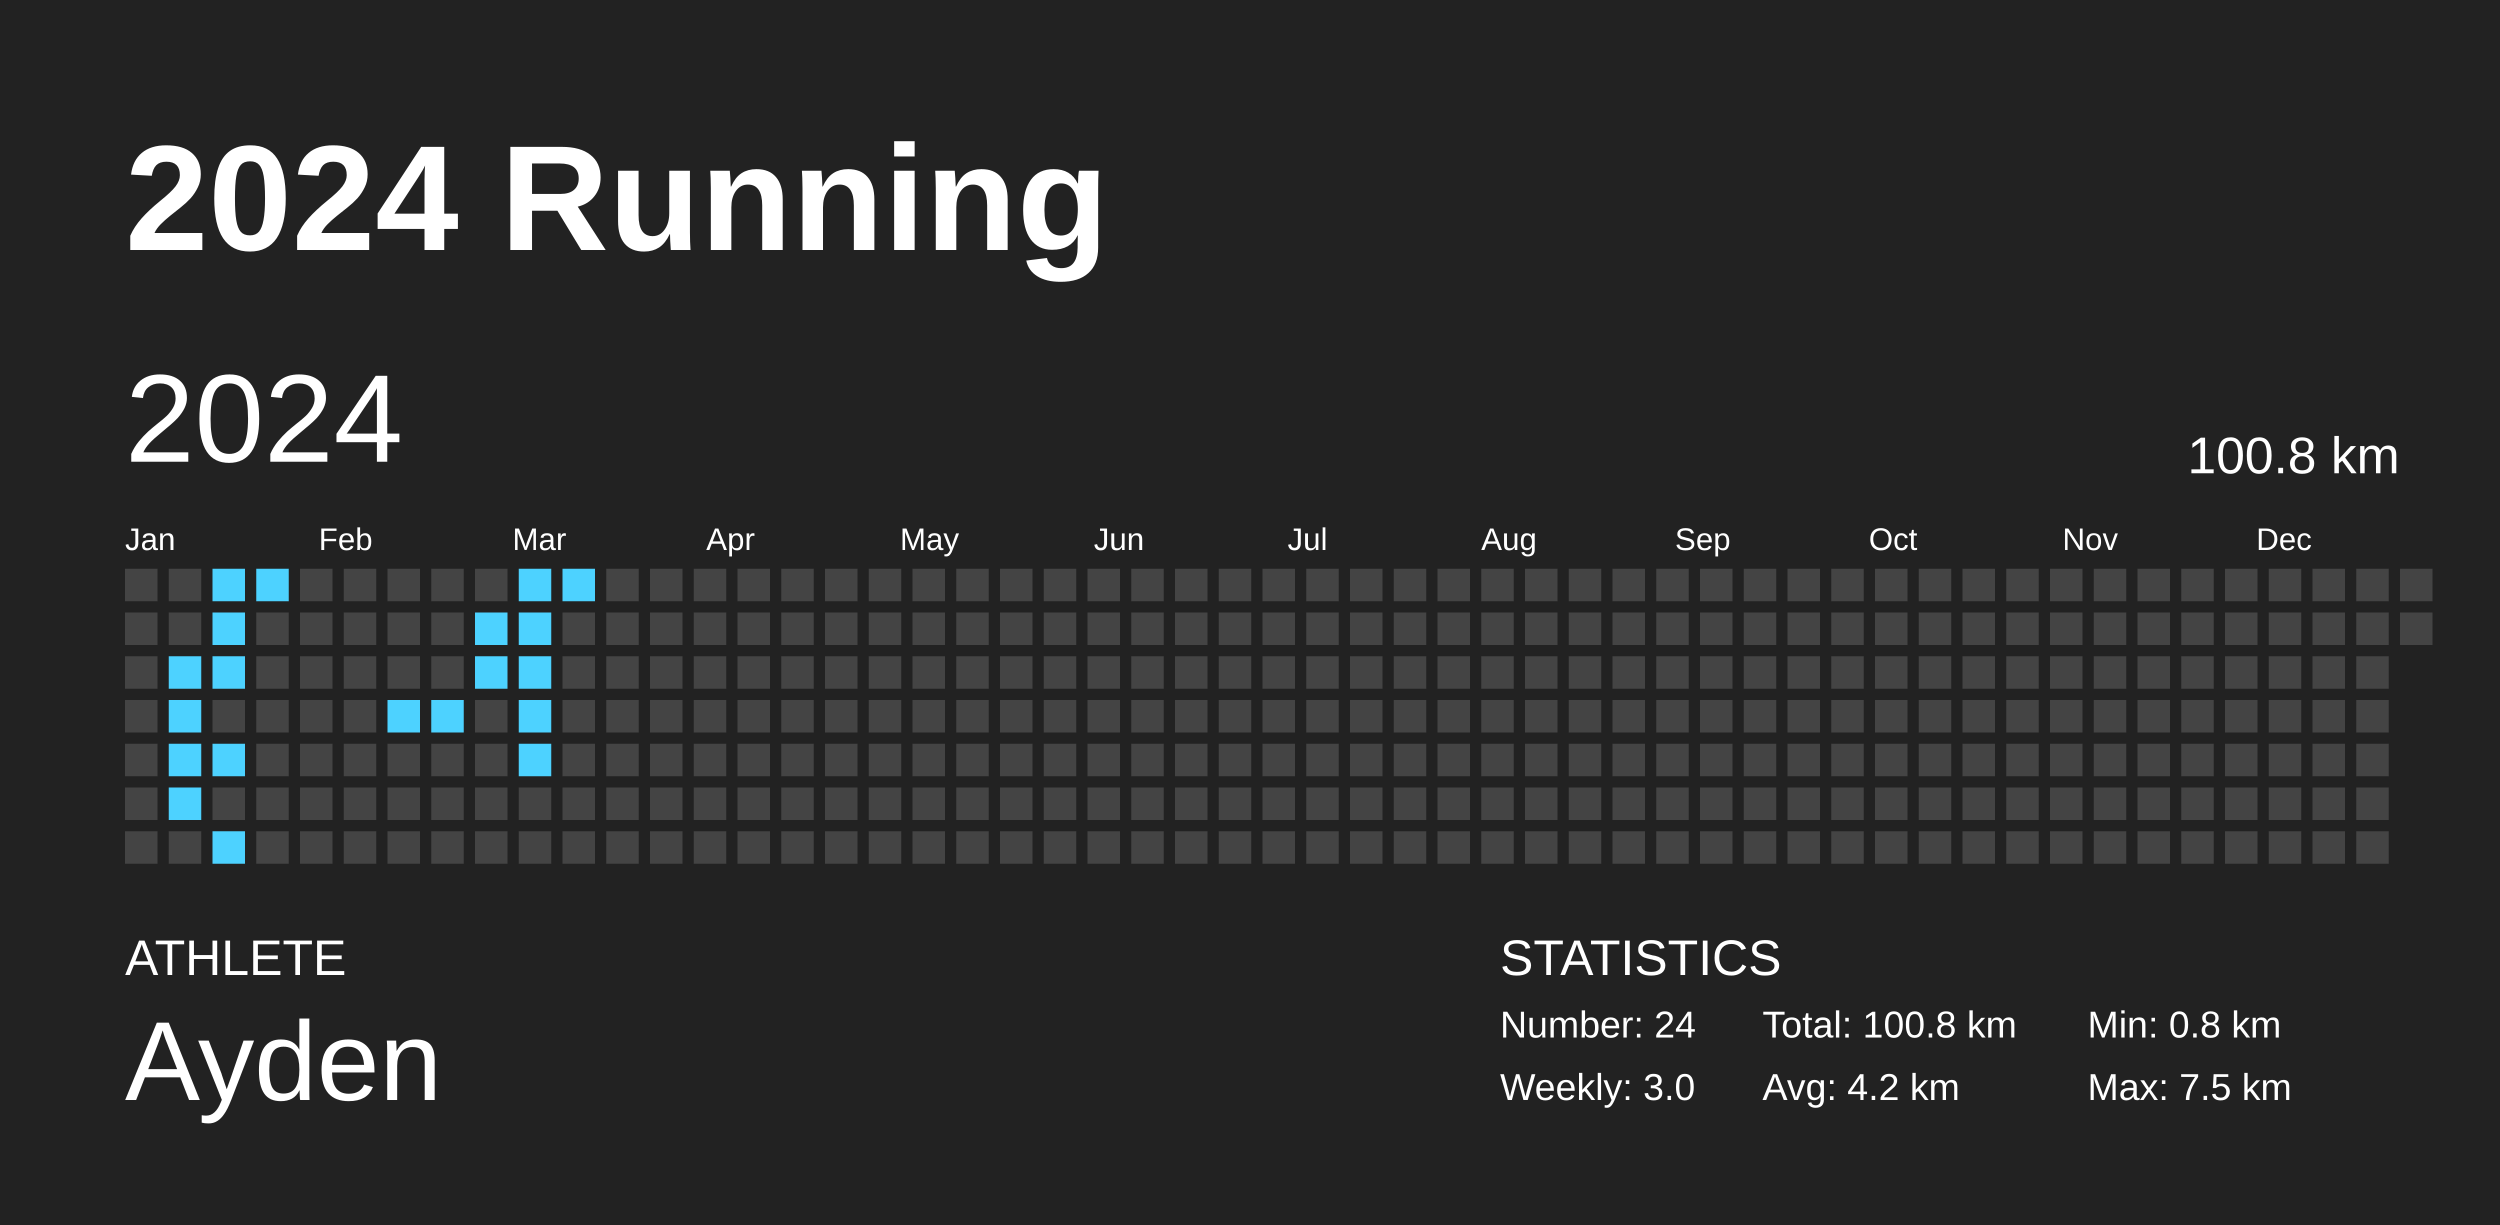
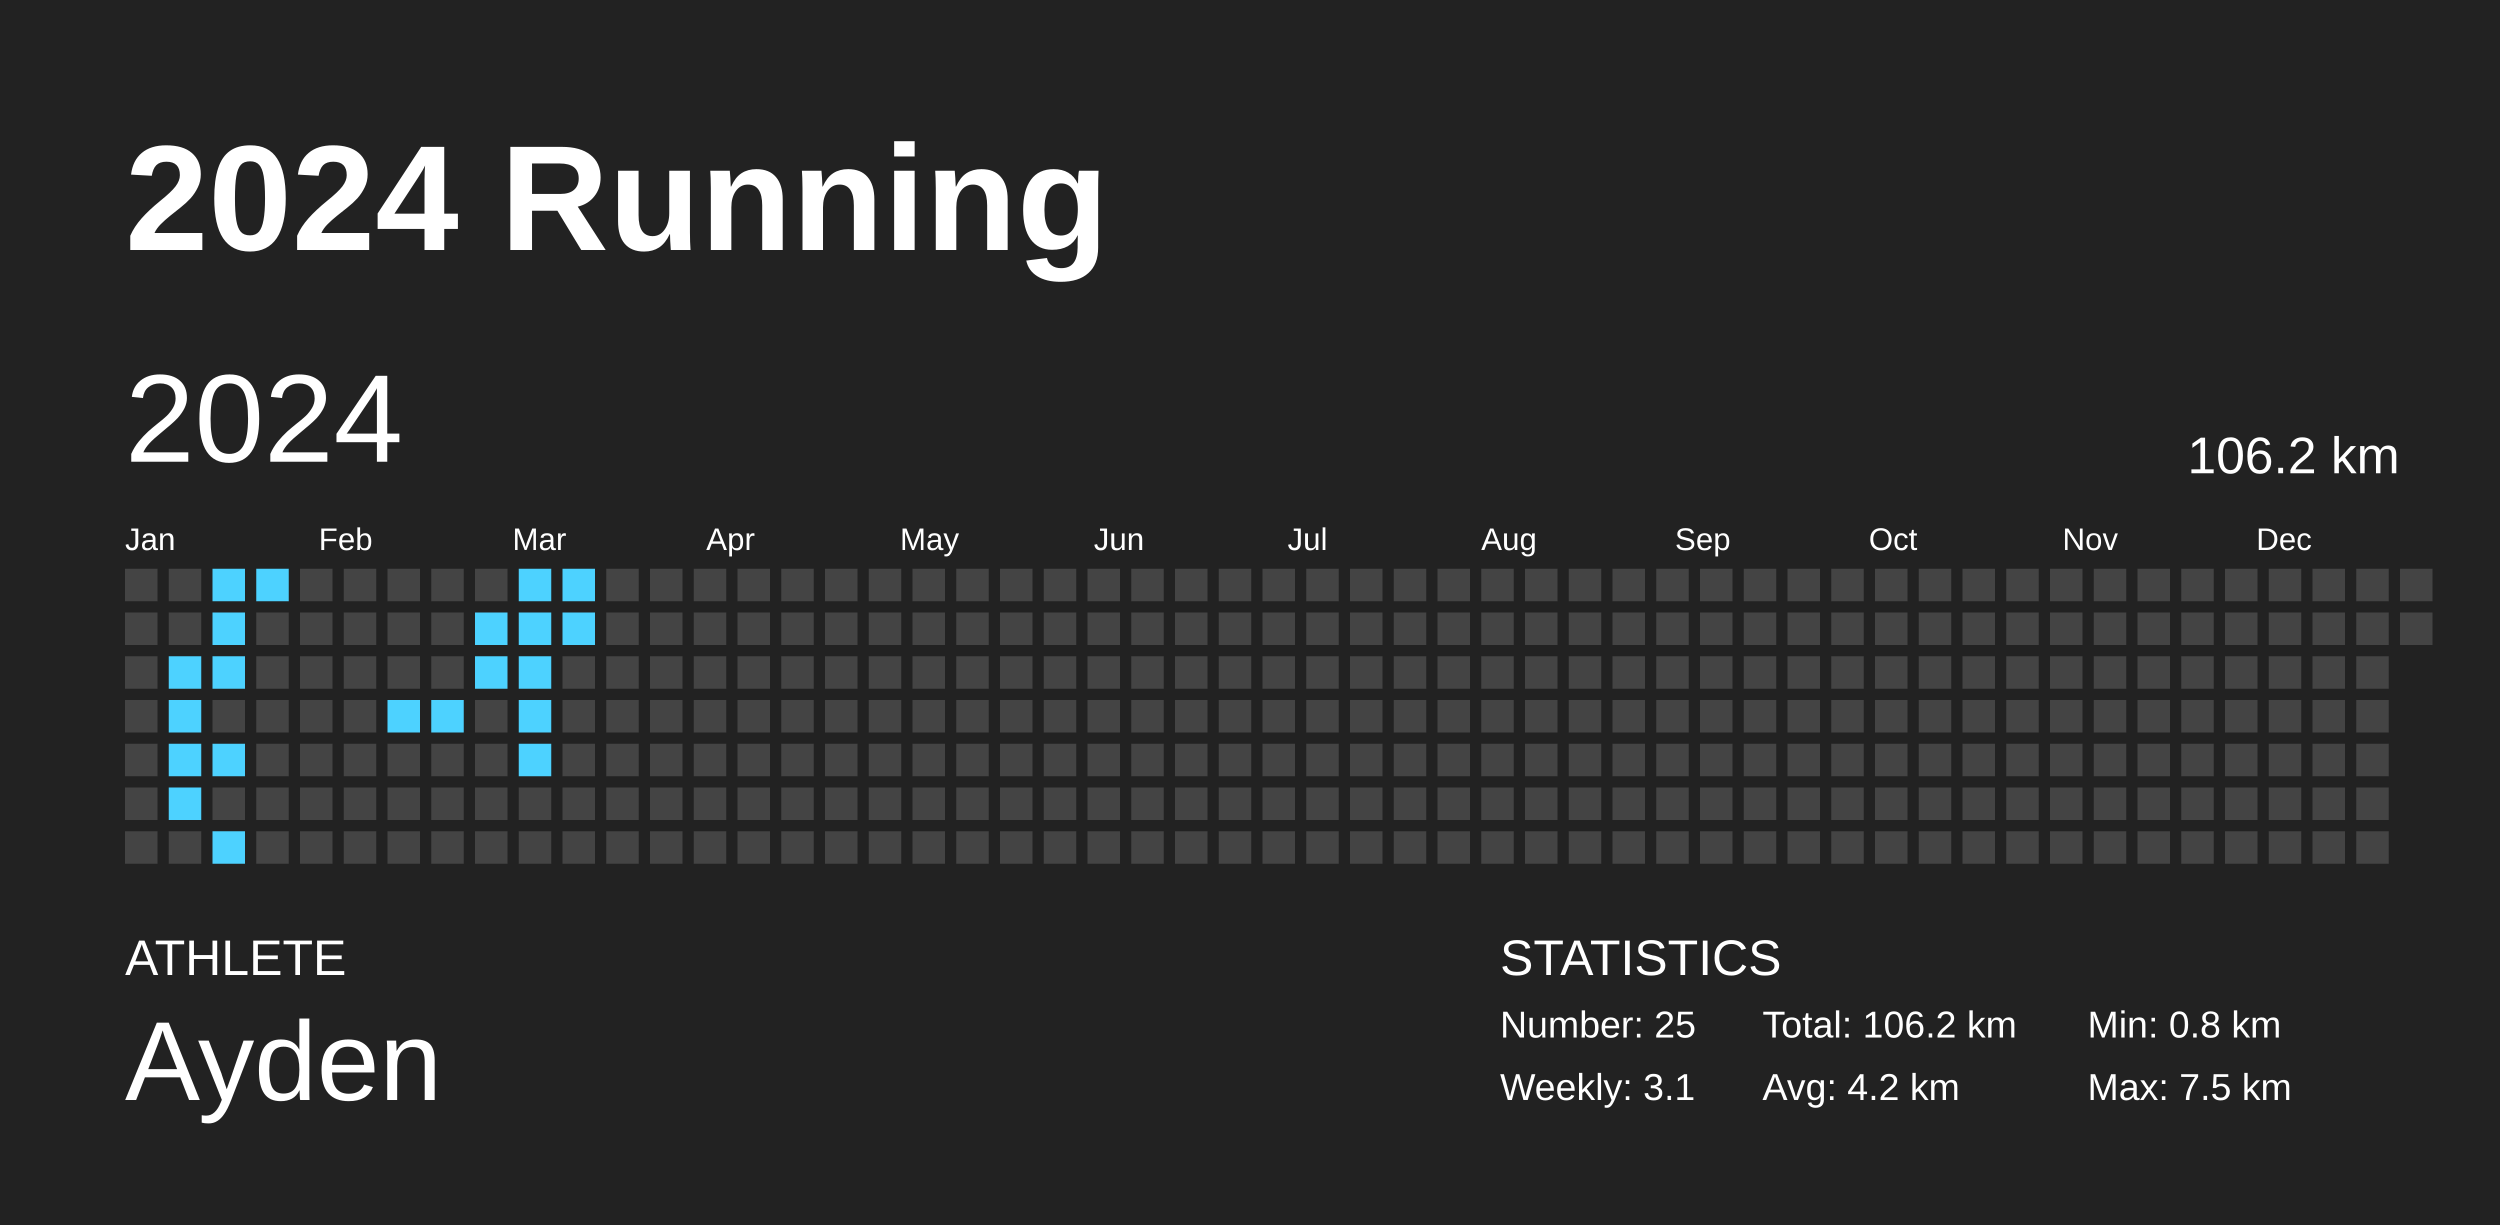
<svg xmlns="http://www.w3.org/2000/svg" baseProfile="full" height="98mm" version="1.1" viewBox="0,0,200,98" width="200mm">
  <defs />
  <rect fill="#222222" height="98" width="200" x="0" y="0" />
  <text fill="#FFFFFF" style="font-size:12px; font-family:Arial; font-weight:bold;" x="10" y="20">2024 Running</text>
  <text fill="#FFFFFF" style="font-size:4px; font-family:Arial" x="10" y="78">ATHLETE</text>
  <text fill="#FFFFFF" style="font-size:9px; font-family:Arial" x="10" y="88">Ayden</text>
  <text fill="#FFFFFF" style="font-size:4px; font-family:Arial" x="120" y="78">STATISTICS</text>
-   <text fill="#FFFFFF" style="font-size:3px; font-family:Arial" x="120" y="83">Number: 24</text>
-   <text fill="#FFFFFF" style="font-size:3px; font-family:Arial" x="120" y="88">Weekly: 3.0</text>
-   <text fill="#FFFFFF" style="font-size:3px; font-family:Arial" x="141" y="83">Total: 100.8 km</text>
+   <text fill="#FFFFFF" style="font-size:3px; font-family:Arial" x="120" y="83">Number: 25</text>
+   <text fill="#FFFFFF" style="font-size:3px; font-family:Arial" x="120" y="88">Weekly: 3.1</text>
+   <text fill="#FFFFFF" style="font-size:3px; font-family:Arial" x="141" y="83">Total: 106.2 km</text>
  <text fill="#FFFFFF" style="font-size:3px; font-family:Arial" x="141" y="88">Avg: 4.2 km</text>
  <text fill="#FFFFFF" style="font-size:3px; font-family:Arial" x="167" y="83">Min: 0.8 km</text>
  <text fill="#FFFFFF" style="font-size:3px; font-family:Arial" x="167" y="88">Max: 7.5 km</text>
  <text dominant-baseline="hanging" fill="#FFFFFF" style="font-size:10.0px; font-family:Arial;" x="10" y="30">2024</text>
-   <text dominant-baseline="hanging" fill="#FFFFFF" style="font-size:4.125px; font-family:Arial;" x="175" y="35">100.8 km</text>
+   <text dominant-baseline="hanging" fill="#FFFFFF" style="font-size:4.125px; font-family:Arial;" x="175" y="35">106.2 km</text>
  <text fill="#FFFFFF" style="font-size:2.5px; font-family:Arial" x="10.0" y="44">Jan</text>
  <text fill="#FFFFFF" style="font-size:2.5px; font-family:Arial" x="25.5" y="44">Feb</text>
  <text fill="#FFFFFF" style="font-size:2.5px; font-family:Arial" x="41.0" y="44">Mar</text>
  <text fill="#FFFFFF" style="font-size:2.5px; font-family:Arial" x="56.5" y="44">Apr</text>
  <text fill="#FFFFFF" style="font-size:2.5px; font-family:Arial" x="72.0" y="44">May</text>
  <text fill="#FFFFFF" style="font-size:2.5px; font-family:Arial" x="87.5" y="44">Jun</text>
  <text fill="#FFFFFF" style="font-size:2.5px; font-family:Arial" x="103.0" y="44">Jul</text>
  <text fill="#FFFFFF" style="font-size:2.5px; font-family:Arial" x="118.5" y="44">Aug</text>
  <text fill="#FFFFFF" style="font-size:2.5px; font-family:Arial" x="134.0" y="44">Sep</text>
  <text fill="#FFFFFF" style="font-size:2.5px; font-family:Arial" x="149.5" y="44">Oct</text>
  <text fill="#FFFFFF" style="font-size:2.5px; font-family:Arial" x="165.0" y="44">Nov</text>
  <text fill="#FFFFFF" style="font-size:2.5px; font-family:Arial" x="180.5" y="44">Dec</text>
  <rect fill="#444444" height="2.6" width="2.6" x="10.0" y="45.5" />
  <rect fill="#444444" height="2.6" width="2.6" x="10.0" y="49.0" />
  <rect fill="#444444" height="2.6" width="2.6" x="10.0" y="52.5" />
  <rect fill="#444444" height="2.6" width="2.6" x="10.0" y="56.0" />
  <rect fill="#444444" height="2.6" width="2.6" x="10.0" y="59.5" />
  <rect fill="#444444" height="2.6" width="2.6" x="10.0" y="63.0" />
  <rect fill="#444444" height="2.6" width="2.6" x="10.0" y="66.5" />
  <rect fill="#444444" height="2.6" width="2.6" x="13.5" y="45.5" />
  <rect fill="#444444" height="2.6" width="2.6" x="13.5" y="49.0" />
  <rect fill="#4dd2ff" height="2.6" width="2.6" x="13.5" y="52.5" />
  <rect fill="#4dd2ff" height="2.6" width="2.6" x="13.5" y="56.0" />
  <rect fill="#4dd2ff" height="2.6" width="2.6" x="13.5" y="59.5" />
  <rect fill="#4dd2ff" height="2.6" width="2.6" x="13.5" y="63.0" />
  <rect fill="#444444" height="2.6" width="2.6" x="13.5" y="66.5" />
  <rect fill="#4dd2ff" height="2.6" width="2.6" x="17.0" y="45.5" />
  <rect fill="#4dd2ff" height="2.6" width="2.6" x="17.0" y="49.0" />
  <rect fill="#4dd2ff" height="2.6" width="2.6" x="17.0" y="52.5" />
  <rect fill="#444444" height="2.6" width="2.6" x="17.0" y="56.0" />
  <rect fill="#4dd2ff" height="2.6" width="2.6" x="17.0" y="59.5" />
  <rect fill="#444444" height="2.6" width="2.6" x="17.0" y="63.0" />
  <rect fill="#4dd2ff" height="2.6" width="2.6" x="17.0" y="66.5" />
  <rect fill="#4dd2ff" height="2.6" width="2.6" x="20.5" y="45.5" />
  <rect fill="#444444" height="2.6" width="2.6" x="20.5" y="49.0" />
  <rect fill="#444444" height="2.6" width="2.6" x="20.5" y="52.5" />
  <rect fill="#444444" height="2.6" width="2.6" x="20.5" y="56.0" />
  <rect fill="#444444" height="2.6" width="2.6" x="20.5" y="59.5" />
  <rect fill="#444444" height="2.6" width="2.6" x="20.5" y="63.0" />
  <rect fill="#444444" height="2.6" width="2.6" x="20.5" y="66.5" />
  <rect fill="#444444" height="2.6" width="2.6" x="24.0" y="45.5" />
  <rect fill="#444444" height="2.6" width="2.6" x="24.0" y="49.0" />
  <rect fill="#444444" height="2.6" width="2.6" x="24.0" y="52.5" />
  <rect fill="#444444" height="2.6" width="2.6" x="24.0" y="56.0" />
  <rect fill="#444444" height="2.6" width="2.6" x="24.0" y="59.5" />
  <rect fill="#444444" height="2.6" width="2.6" x="24.0" y="63.0" />
  <rect fill="#444444" height="2.6" width="2.6" x="24.0" y="66.5" />
  <rect fill="#444444" height="2.6" width="2.6" x="27.5" y="45.5" />
  <rect fill="#444444" height="2.6" width="2.6" x="27.5" y="49.0" />
  <rect fill="#444444" height="2.6" width="2.6" x="27.5" y="52.5" />
  <rect fill="#444444" height="2.6" width="2.6" x="27.5" y="56.0" />
  <rect fill="#444444" height="2.6" width="2.6" x="27.5" y="59.5" />
  <rect fill="#444444" height="2.6" width="2.6" x="27.5" y="63.0" />
  <rect fill="#444444" height="2.6" width="2.6" x="27.5" y="66.5" />
  <rect fill="#444444" height="2.6" width="2.6" x="31.0" y="45.5" />
  <rect fill="#444444" height="2.6" width="2.6" x="31.0" y="49.0" />
  <rect fill="#444444" height="2.6" width="2.6" x="31.0" y="52.5" />
  <rect fill="#4dd2ff" height="2.6" width="2.6" x="31.0" y="56.0" />
  <rect fill="#444444" height="2.6" width="2.6" x="31.0" y="59.5" />
  <rect fill="#444444" height="2.6" width="2.6" x="31.0" y="63.0" />
  <rect fill="#444444" height="2.6" width="2.6" x="31.0" y="66.5" />
  <rect fill="#444444" height="2.6" width="2.6" x="34.5" y="45.5" />
  <rect fill="#444444" height="2.6" width="2.6" x="34.5" y="49.0" />
  <rect fill="#444444" height="2.6" width="2.6" x="34.5" y="52.5" />
  <rect fill="#4dd2ff" height="2.6" width="2.6" x="34.5" y="56.0" />
  <rect fill="#444444" height="2.6" width="2.6" x="34.5" y="59.5" />
  <rect fill="#444444" height="2.6" width="2.6" x="34.5" y="63.0" />
  <rect fill="#444444" height="2.6" width="2.6" x="34.5" y="66.5" />
  <rect fill="#444444" height="2.6" width="2.6" x="38.0" y="45.5" />
  <rect fill="#4dd2ff" height="2.6" width="2.6" x="38.0" y="49.0" />
  <rect fill="#4dd2ff" height="2.6" width="2.6" x="38.0" y="52.5" />
  <rect fill="#444444" height="2.6" width="2.6" x="38.0" y="56.0" />
  <rect fill="#444444" height="2.6" width="2.6" x="38.0" y="59.5" />
  <rect fill="#444444" height="2.6" width="2.6" x="38.0" y="63.0" />
  <rect fill="#444444" height="2.6" width="2.6" x="38.0" y="66.5" />
  <rect fill="#4dd2ff" height="2.6" width="2.6" x="41.5" y="45.5" />
  <rect fill="#4dd2ff" height="2.6" width="2.6" x="41.5" y="49.0" />
  <rect fill="#4dd2ff" height="2.6" width="2.6" x="41.5" y="52.5" />
  <rect fill="#4dd2ff" height="2.6" width="2.6" x="41.5" y="56.0" />
  <rect fill="#4dd2ff" height="2.6" width="2.6" x="41.5" y="59.5" />
  <rect fill="#444444" height="2.6" width="2.6" x="41.5" y="63.0" />
  <rect fill="#444444" height="2.6" width="2.6" x="41.5" y="66.5" />
  <rect fill="#4dd2ff" height="2.6" width="2.6" x="45.0" y="45.5" />
-   <rect fill="#444444" height="2.6" width="2.6" x="45.0" y="49.0" />
+   <rect fill="#4dd2ff" height="2.6" width="2.6" x="45.0" y="49.0" />
  <rect fill="#444444" height="2.6" width="2.6" x="45.0" y="52.5" />
  <rect fill="#444444" height="2.6" width="2.6" x="45.0" y="56.0" />
  <rect fill="#444444" height="2.6" width="2.6" x="45.0" y="59.5" />
  <rect fill="#444444" height="2.6" width="2.6" x="45.0" y="63.0" />
  <rect fill="#444444" height="2.6" width="2.6" x="45.0" y="66.5" />
  <rect fill="#444444" height="2.6" width="2.6" x="48.5" y="45.5" />
  <rect fill="#444444" height="2.6" width="2.6" x="48.5" y="49.0" />
  <rect fill="#444444" height="2.6" width="2.6" x="48.5" y="52.5" />
  <rect fill="#444444" height="2.6" width="2.6" x="48.5" y="56.0" />
  <rect fill="#444444" height="2.6" width="2.6" x="48.5" y="59.5" />
  <rect fill="#444444" height="2.6" width="2.6" x="48.5" y="63.0" />
  <rect fill="#444444" height="2.6" width="2.6" x="48.5" y="66.5" />
  <rect fill="#444444" height="2.6" width="2.6" x="52.0" y="45.5" />
  <rect fill="#444444" height="2.6" width="2.6" x="52.0" y="49.0" />
  <rect fill="#444444" height="2.6" width="2.6" x="52.0" y="52.5" />
  <rect fill="#444444" height="2.6" width="2.6" x="52.0" y="56.0" />
  <rect fill="#444444" height="2.6" width="2.6" x="52.0" y="59.5" />
  <rect fill="#444444" height="2.6" width="2.6" x="52.0" y="63.0" />
  <rect fill="#444444" height="2.6" width="2.6" x="52.0" y="66.5" />
  <rect fill="#444444" height="2.6" width="2.6" x="55.5" y="45.5" />
  <rect fill="#444444" height="2.6" width="2.6" x="55.5" y="49.0" />
  <rect fill="#444444" height="2.6" width="2.6" x="55.5" y="52.5" />
  <rect fill="#444444" height="2.6" width="2.6" x="55.5" y="56.0" />
  <rect fill="#444444" height="2.6" width="2.6" x="55.5" y="59.5" />
  <rect fill="#444444" height="2.6" width="2.6" x="55.5" y="63.0" />
  <rect fill="#444444" height="2.6" width="2.6" x="55.5" y="66.5" />
  <rect fill="#444444" height="2.6" width="2.6" x="59.0" y="45.5" />
  <rect fill="#444444" height="2.6" width="2.6" x="59.0" y="49.0" />
  <rect fill="#444444" height="2.6" width="2.6" x="59.0" y="52.5" />
  <rect fill="#444444" height="2.6" width="2.6" x="59.0" y="56.0" />
  <rect fill="#444444" height="2.6" width="2.6" x="59.0" y="59.5" />
  <rect fill="#444444" height="2.6" width="2.6" x="59.0" y="63.0" />
  <rect fill="#444444" height="2.6" width="2.6" x="59.0" y="66.5" />
  <rect fill="#444444" height="2.6" width="2.6" x="62.5" y="45.5" />
  <rect fill="#444444" height="2.6" width="2.6" x="62.5" y="49.0" />
  <rect fill="#444444" height="2.6" width="2.6" x="62.5" y="52.5" />
  <rect fill="#444444" height="2.6" width="2.6" x="62.5" y="56.0" />
  <rect fill="#444444" height="2.6" width="2.6" x="62.5" y="59.5" />
  <rect fill="#444444" height="2.6" width="2.6" x="62.5" y="63.0" />
  <rect fill="#444444" height="2.6" width="2.6" x="62.5" y="66.5" />
  <rect fill="#444444" height="2.6" width="2.6" x="66.0" y="45.5" />
  <rect fill="#444444" height="2.6" width="2.6" x="66.0" y="49.0" />
  <rect fill="#444444" height="2.6" width="2.6" x="66.0" y="52.5" />
  <rect fill="#444444" height="2.6" width="2.6" x="66.0" y="56.0" />
  <rect fill="#444444" height="2.6" width="2.6" x="66.0" y="59.5" />
  <rect fill="#444444" height="2.6" width="2.6" x="66.0" y="63.0" />
  <rect fill="#444444" height="2.6" width="2.6" x="66.0" y="66.5" />
  <rect fill="#444444" height="2.6" width="2.6" x="69.5" y="45.5" />
  <rect fill="#444444" height="2.6" width="2.6" x="69.5" y="49.0" />
  <rect fill="#444444" height="2.6" width="2.6" x="69.5" y="52.5" />
  <rect fill="#444444" height="2.6" width="2.6" x="69.5" y="56.0" />
  <rect fill="#444444" height="2.6" width="2.6" x="69.5" y="59.5" />
  <rect fill="#444444" height="2.6" width="2.6" x="69.5" y="63.0" />
  <rect fill="#444444" height="2.6" width="2.6" x="69.5" y="66.5" />
  <rect fill="#444444" height="2.6" width="2.6" x="73.0" y="45.5" />
  <rect fill="#444444" height="2.6" width="2.6" x="73.0" y="49.0" />
  <rect fill="#444444" height="2.6" width="2.6" x="73.0" y="52.5" />
  <rect fill="#444444" height="2.6" width="2.6" x="73.0" y="56.0" />
  <rect fill="#444444" height="2.6" width="2.6" x="73.0" y="59.5" />
  <rect fill="#444444" height="2.6" width="2.6" x="73.0" y="63.0" />
  <rect fill="#444444" height="2.6" width="2.6" x="73.0" y="66.5" />
  <rect fill="#444444" height="2.6" width="2.6" x="76.5" y="45.5" />
  <rect fill="#444444" height="2.6" width="2.6" x="76.5" y="49.0" />
  <rect fill="#444444" height="2.6" width="2.6" x="76.5" y="52.5" />
  <rect fill="#444444" height="2.6" width="2.6" x="76.5" y="56.0" />
  <rect fill="#444444" height="2.6" width="2.6" x="76.5" y="59.5" />
  <rect fill="#444444" height="2.6" width="2.6" x="76.5" y="63.0" />
  <rect fill="#444444" height="2.6" width="2.6" x="76.5" y="66.5" />
  <rect fill="#444444" height="2.6" width="2.6" x="80.0" y="45.5" />
  <rect fill="#444444" height="2.6" width="2.6" x="80.0" y="49.0" />
  <rect fill="#444444" height="2.6" width="2.6" x="80.0" y="52.5" />
  <rect fill="#444444" height="2.6" width="2.6" x="80.0" y="56.0" />
  <rect fill="#444444" height="2.6" width="2.6" x="80.0" y="59.5" />
  <rect fill="#444444" height="2.6" width="2.6" x="80.0" y="63.0" />
  <rect fill="#444444" height="2.6" width="2.6" x="80.0" y="66.5" />
  <rect fill="#444444" height="2.6" width="2.6" x="83.5" y="45.5" />
  <rect fill="#444444" height="2.6" width="2.6" x="83.5" y="49.0" />
  <rect fill="#444444" height="2.6" width="2.6" x="83.5" y="52.5" />
  <rect fill="#444444" height="2.6" width="2.6" x="83.5" y="56.0" />
  <rect fill="#444444" height="2.6" width="2.6" x="83.5" y="59.5" />
  <rect fill="#444444" height="2.6" width="2.6" x="83.5" y="63.0" />
  <rect fill="#444444" height="2.6" width="2.6" x="83.5" y="66.5" />
  <rect fill="#444444" height="2.6" width="2.6" x="87.0" y="45.5" />
  <rect fill="#444444" height="2.6" width="2.6" x="87.0" y="49.0" />
  <rect fill="#444444" height="2.6" width="2.6" x="87.0" y="52.5" />
  <rect fill="#444444" height="2.6" width="2.6" x="87.0" y="56.0" />
  <rect fill="#444444" height="2.6" width="2.6" x="87.0" y="59.5" />
  <rect fill="#444444" height="2.6" width="2.6" x="87.0" y="63.0" />
  <rect fill="#444444" height="2.6" width="2.6" x="87.0" y="66.5" />
  <rect fill="#444444" height="2.6" width="2.6" x="90.5" y="45.5" />
  <rect fill="#444444" height="2.6" width="2.6" x="90.5" y="49.0" />
  <rect fill="#444444" height="2.6" width="2.6" x="90.5" y="52.5" />
  <rect fill="#444444" height="2.6" width="2.6" x="90.5" y="56.0" />
  <rect fill="#444444" height="2.6" width="2.6" x="90.5" y="59.5" />
  <rect fill="#444444" height="2.6" width="2.6" x="90.5" y="63.0" />
  <rect fill="#444444" height="2.6" width="2.6" x="90.5" y="66.5" />
  <rect fill="#444444" height="2.6" width="2.6" x="94.0" y="45.5" />
  <rect fill="#444444" height="2.6" width="2.6" x="94.0" y="49.0" />
  <rect fill="#444444" height="2.6" width="2.6" x="94.0" y="52.5" />
  <rect fill="#444444" height="2.6" width="2.6" x="94.0" y="56.0" />
  <rect fill="#444444" height="2.6" width="2.6" x="94.0" y="59.5" />
  <rect fill="#444444" height="2.6" width="2.6" x="94.0" y="63.0" />
  <rect fill="#444444" height="2.6" width="2.6" x="94.0" y="66.5" />
  <rect fill="#444444" height="2.6" width="2.6" x="97.5" y="45.5" />
  <rect fill="#444444" height="2.6" width="2.6" x="97.5" y="49.0" />
  <rect fill="#444444" height="2.6" width="2.6" x="97.5" y="52.5" />
  <rect fill="#444444" height="2.6" width="2.6" x="97.5" y="56.0" />
  <rect fill="#444444" height="2.6" width="2.6" x="97.5" y="59.5" />
  <rect fill="#444444" height="2.6" width="2.6" x="97.5" y="63.0" />
  <rect fill="#444444" height="2.6" width="2.6" x="97.5" y="66.5" />
  <rect fill="#444444" height="2.6" width="2.6" x="101.0" y="45.5" />
  <rect fill="#444444" height="2.6" width="2.6" x="101.0" y="49.0" />
  <rect fill="#444444" height="2.6" width="2.6" x="101.0" y="52.5" />
  <rect fill="#444444" height="2.6" width="2.6" x="101.0" y="56.0" />
  <rect fill="#444444" height="2.6" width="2.6" x="101.0" y="59.5" />
  <rect fill="#444444" height="2.6" width="2.6" x="101.0" y="63.0" />
  <rect fill="#444444" height="2.6" width="2.6" x="101.0" y="66.5" />
  <rect fill="#444444" height="2.6" width="2.6" x="104.5" y="45.5" />
  <rect fill="#444444" height="2.6" width="2.6" x="104.5" y="49.0" />
  <rect fill="#444444" height="2.6" width="2.6" x="104.5" y="52.5" />
  <rect fill="#444444" height="2.6" width="2.6" x="104.5" y="56.0" />
  <rect fill="#444444" height="2.6" width="2.6" x="104.5" y="59.5" />
  <rect fill="#444444" height="2.6" width="2.6" x="104.5" y="63.0" />
  <rect fill="#444444" height="2.6" width="2.6" x="104.5" y="66.5" />
  <rect fill="#444444" height="2.6" width="2.6" x="108.0" y="45.5" />
  <rect fill="#444444" height="2.6" width="2.6" x="108.0" y="49.0" />
  <rect fill="#444444" height="2.6" width="2.6" x="108.0" y="52.5" />
  <rect fill="#444444" height="2.6" width="2.6" x="108.0" y="56.0" />
  <rect fill="#444444" height="2.6" width="2.6" x="108.0" y="59.5" />
  <rect fill="#444444" height="2.6" width="2.6" x="108.0" y="63.0" />
  <rect fill="#444444" height="2.6" width="2.6" x="108.0" y="66.5" />
  <rect fill="#444444" height="2.6" width="2.6" x="111.5" y="45.5" />
  <rect fill="#444444" height="2.6" width="2.6" x="111.5" y="49.0" />
  <rect fill="#444444" height="2.6" width="2.6" x="111.5" y="52.5" />
  <rect fill="#444444" height="2.6" width="2.6" x="111.5" y="56.0" />
  <rect fill="#444444" height="2.6" width="2.6" x="111.5" y="59.5" />
  <rect fill="#444444" height="2.6" width="2.6" x="111.5" y="63.0" />
  <rect fill="#444444" height="2.6" width="2.6" x="111.5" y="66.5" />
  <rect fill="#444444" height="2.6" width="2.6" x="115.0" y="45.5" />
  <rect fill="#444444" height="2.6" width="2.6" x="115.0" y="49.0" />
  <rect fill="#444444" height="2.6" width="2.6" x="115.0" y="52.5" />
  <rect fill="#444444" height="2.6" width="2.6" x="115.0" y="56.0" />
  <rect fill="#444444" height="2.6" width="2.6" x="115.0" y="59.5" />
  <rect fill="#444444" height="2.6" width="2.6" x="115.0" y="63.0" />
  <rect fill="#444444" height="2.6" width="2.6" x="115.0" y="66.5" />
  <rect fill="#444444" height="2.6" width="2.6" x="118.5" y="45.5" />
  <rect fill="#444444" height="2.6" width="2.6" x="118.5" y="49.0" />
  <rect fill="#444444" height="2.6" width="2.6" x="118.5" y="52.5" />
  <rect fill="#444444" height="2.6" width="2.6" x="118.5" y="56.0" />
  <rect fill="#444444" height="2.6" width="2.6" x="118.5" y="59.5" />
  <rect fill="#444444" height="2.6" width="2.6" x="118.5" y="63.0" />
  <rect fill="#444444" height="2.6" width="2.6" x="118.5" y="66.5" />
  <rect fill="#444444" height="2.6" width="2.6" x="122.0" y="45.5" />
  <rect fill="#444444" height="2.6" width="2.6" x="122.0" y="49.0" />
  <rect fill="#444444" height="2.6" width="2.6" x="122.0" y="52.5" />
  <rect fill="#444444" height="2.6" width="2.6" x="122.0" y="56.0" />
  <rect fill="#444444" height="2.6" width="2.6" x="122.0" y="59.5" />
  <rect fill="#444444" height="2.6" width="2.6" x="122.0" y="63.0" />
  <rect fill="#444444" height="2.6" width="2.6" x="122.0" y="66.5" />
  <rect fill="#444444" height="2.6" width="2.6" x="125.5" y="45.5" />
  <rect fill="#444444" height="2.6" width="2.6" x="125.5" y="49.0" />
  <rect fill="#444444" height="2.6" width="2.6" x="125.5" y="52.5" />
  <rect fill="#444444" height="2.6" width="2.6" x="125.5" y="56.0" />
  <rect fill="#444444" height="2.6" width="2.6" x="125.5" y="59.5" />
  <rect fill="#444444" height="2.6" width="2.6" x="125.5" y="63.0" />
  <rect fill="#444444" height="2.6" width="2.6" x="125.5" y="66.5" />
  <rect fill="#444444" height="2.6" width="2.6" x="129.0" y="45.5" />
  <rect fill="#444444" height="2.6" width="2.6" x="129.0" y="49.0" />
  <rect fill="#444444" height="2.6" width="2.6" x="129.0" y="52.5" />
  <rect fill="#444444" height="2.6" width="2.6" x="129.0" y="56.0" />
  <rect fill="#444444" height="2.6" width="2.6" x="129.0" y="59.5" />
  <rect fill="#444444" height="2.6" width="2.6" x="129.0" y="63.0" />
  <rect fill="#444444" height="2.6" width="2.6" x="129.0" y="66.5" />
  <rect fill="#444444" height="2.6" width="2.6" x="132.5" y="45.5" />
  <rect fill="#444444" height="2.6" width="2.6" x="132.5" y="49.0" />
  <rect fill="#444444" height="2.6" width="2.6" x="132.5" y="52.5" />
  <rect fill="#444444" height="2.6" width="2.6" x="132.5" y="56.0" />
  <rect fill="#444444" height="2.6" width="2.6" x="132.5" y="59.5" />
  <rect fill="#444444" height="2.6" width="2.6" x="132.5" y="63.0" />
  <rect fill="#444444" height="2.6" width="2.6" x="132.5" y="66.5" />
  <rect fill="#444444" height="2.6" width="2.6" x="136.0" y="45.5" />
  <rect fill="#444444" height="2.6" width="2.6" x="136.0" y="49.0" />
  <rect fill="#444444" height="2.6" width="2.6" x="136.0" y="52.5" />
  <rect fill="#444444" height="2.6" width="2.6" x="136.0" y="56.0" />
  <rect fill="#444444" height="2.6" width="2.6" x="136.0" y="59.5" />
  <rect fill="#444444" height="2.6" width="2.6" x="136.0" y="63.0" />
  <rect fill="#444444" height="2.6" width="2.6" x="136.0" y="66.5" />
  <rect fill="#444444" height="2.6" width="2.6" x="139.5" y="45.5" />
  <rect fill="#444444" height="2.6" width="2.6" x="139.5" y="49.0" />
  <rect fill="#444444" height="2.6" width="2.6" x="139.5" y="52.5" />
  <rect fill="#444444" height="2.6" width="2.6" x="139.5" y="56.0" />
  <rect fill="#444444" height="2.6" width="2.6" x="139.5" y="59.5" />
  <rect fill="#444444" height="2.6" width="2.6" x="139.5" y="63.0" />
  <rect fill="#444444" height="2.6" width="2.6" x="139.5" y="66.5" />
  <rect fill="#444444" height="2.6" width="2.6" x="143.0" y="45.5" />
  <rect fill="#444444" height="2.6" width="2.6" x="143.0" y="49.0" />
  <rect fill="#444444" height="2.6" width="2.6" x="143.0" y="52.5" />
  <rect fill="#444444" height="2.6" width="2.6" x="143.0" y="56.0" />
  <rect fill="#444444" height="2.6" width="2.6" x="143.0" y="59.5" />
  <rect fill="#444444" height="2.6" width="2.6" x="143.0" y="63.0" />
  <rect fill="#444444" height="2.6" width="2.6" x="143.0" y="66.5" />
  <rect fill="#444444" height="2.6" width="2.6" x="146.5" y="45.5" />
  <rect fill="#444444" height="2.6" width="2.6" x="146.5" y="49.0" />
  <rect fill="#444444" height="2.6" width="2.6" x="146.5" y="52.5" />
  <rect fill="#444444" height="2.6" width="2.6" x="146.5" y="56.0" />
  <rect fill="#444444" height="2.6" width="2.6" x="146.5" y="59.5" />
  <rect fill="#444444" height="2.6" width="2.6" x="146.5" y="63.0" />
  <rect fill="#444444" height="2.6" width="2.6" x="146.5" y="66.5" />
  <rect fill="#444444" height="2.6" width="2.6" x="150.0" y="45.5" />
  <rect fill="#444444" height="2.6" width="2.6" x="150.0" y="49.0" />
  <rect fill="#444444" height="2.6" width="2.6" x="150.0" y="52.5" />
  <rect fill="#444444" height="2.6" width="2.6" x="150.0" y="56.0" />
  <rect fill="#444444" height="2.6" width="2.6" x="150.0" y="59.5" />
  <rect fill="#444444" height="2.6" width="2.6" x="150.0" y="63.0" />
  <rect fill="#444444" height="2.6" width="2.6" x="150.0" y="66.5" />
  <rect fill="#444444" height="2.6" width="2.6" x="153.5" y="45.5" />
  <rect fill="#444444" height="2.6" width="2.6" x="153.5" y="49.0" />
  <rect fill="#444444" height="2.6" width="2.6" x="153.5" y="52.5" />
  <rect fill="#444444" height="2.6" width="2.6" x="153.5" y="56.0" />
  <rect fill="#444444" height="2.6" width="2.6" x="153.5" y="59.5" />
  <rect fill="#444444" height="2.6" width="2.6" x="153.5" y="63.0" />
  <rect fill="#444444" height="2.6" width="2.6" x="153.5" y="66.5" />
  <rect fill="#444444" height="2.6" width="2.6" x="157.0" y="45.5" />
  <rect fill="#444444" height="2.6" width="2.6" x="157.0" y="49.0" />
  <rect fill="#444444" height="2.6" width="2.6" x="157.0" y="52.5" />
  <rect fill="#444444" height="2.6" width="2.6" x="157.0" y="56.0" />
  <rect fill="#444444" height="2.6" width="2.6" x="157.0" y="59.5" />
  <rect fill="#444444" height="2.6" width="2.6" x="157.0" y="63.0" />
  <rect fill="#444444" height="2.6" width="2.6" x="157.0" y="66.5" />
  <rect fill="#444444" height="2.6" width="2.6" x="160.5" y="45.5" />
  <rect fill="#444444" height="2.6" width="2.6" x="160.5" y="49.0" />
  <rect fill="#444444" height="2.6" width="2.6" x="160.5" y="52.5" />
  <rect fill="#444444" height="2.6" width="2.6" x="160.5" y="56.0" />
  <rect fill="#444444" height="2.6" width="2.6" x="160.5" y="59.5" />
  <rect fill="#444444" height="2.6" width="2.6" x="160.5" y="63.0" />
  <rect fill="#444444" height="2.6" width="2.6" x="160.5" y="66.5" />
  <rect fill="#444444" height="2.6" width="2.6" x="164.0" y="45.5" />
  <rect fill="#444444" height="2.6" width="2.6" x="164.0" y="49.0" />
  <rect fill="#444444" height="2.6" width="2.6" x="164.0" y="52.5" />
  <rect fill="#444444" height="2.6" width="2.6" x="164.0" y="56.0" />
  <rect fill="#444444" height="2.6" width="2.6" x="164.0" y="59.5" />
  <rect fill="#444444" height="2.6" width="2.6" x="164.0" y="63.0" />
  <rect fill="#444444" height="2.6" width="2.6" x="164.0" y="66.5" />
  <rect fill="#444444" height="2.6" width="2.6" x="167.5" y="45.5" />
  <rect fill="#444444" height="2.6" width="2.6" x="167.5" y="49.0" />
  <rect fill="#444444" height="2.6" width="2.6" x="167.5" y="52.5" />
  <rect fill="#444444" height="2.6" width="2.6" x="167.5" y="56.0" />
  <rect fill="#444444" height="2.6" width="2.6" x="167.5" y="59.5" />
  <rect fill="#444444" height="2.6" width="2.6" x="167.5" y="63.0" />
  <rect fill="#444444" height="2.6" width="2.6" x="167.5" y="66.5" />
  <rect fill="#444444" height="2.6" width="2.6" x="171.0" y="45.5" />
  <rect fill="#444444" height="2.6" width="2.6" x="171.0" y="49.0" />
  <rect fill="#444444" height="2.6" width="2.6" x="171.0" y="52.5" />
  <rect fill="#444444" height="2.6" width="2.6" x="171.0" y="56.0" />
  <rect fill="#444444" height="2.6" width="2.6" x="171.0" y="59.5" />
  <rect fill="#444444" height="2.6" width="2.6" x="171.0" y="63.0" />
  <rect fill="#444444" height="2.6" width="2.6" x="171.0" y="66.5" />
  <rect fill="#444444" height="2.6" width="2.6" x="174.5" y="45.5" />
  <rect fill="#444444" height="2.6" width="2.6" x="174.5" y="49.0" />
  <rect fill="#444444" height="2.6" width="2.6" x="174.5" y="52.5" />
  <rect fill="#444444" height="2.6" width="2.6" x="174.5" y="56.0" />
  <rect fill="#444444" height="2.6" width="2.6" x="174.5" y="59.5" />
  <rect fill="#444444" height="2.6" width="2.6" x="174.5" y="63.0" />
  <rect fill="#444444" height="2.6" width="2.6" x="174.5" y="66.5" />
  <rect fill="#444444" height="2.6" width="2.6" x="178.0" y="45.5" />
  <rect fill="#444444" height="2.6" width="2.6" x="178.0" y="49.0" />
  <rect fill="#444444" height="2.6" width="2.6" x="178.0" y="52.5" />
  <rect fill="#444444" height="2.6" width="2.6" x="178.0" y="56.0" />
  <rect fill="#444444" height="2.6" width="2.6" x="178.0" y="59.5" />
  <rect fill="#444444" height="2.6" width="2.6" x="178.0" y="63.0" />
  <rect fill="#444444" height="2.6" width="2.6" x="178.0" y="66.5" />
  <rect fill="#444444" height="2.6" width="2.6" x="181.5" y="45.5" />
  <rect fill="#444444" height="2.6" width="2.6" x="181.5" y="49.0" />
  <rect fill="#444444" height="2.6" width="2.6" x="181.5" y="52.5" />
  <rect fill="#444444" height="2.6" width="2.6" x="181.5" y="56.0" />
  <rect fill="#444444" height="2.6" width="2.6" x="181.5" y="59.5" />
  <rect fill="#444444" height="2.6" width="2.6" x="181.5" y="63.0" />
  <rect fill="#444444" height="2.6" width="2.6" x="181.5" y="66.5" />
  <rect fill="#444444" height="2.6" width="2.6" x="185.0" y="45.5" />
  <rect fill="#444444" height="2.6" width="2.6" x="185.0" y="49.0" />
  <rect fill="#444444" height="2.6" width="2.6" x="185.0" y="52.5" />
  <rect fill="#444444" height="2.6" width="2.6" x="185.0" y="56.0" />
  <rect fill="#444444" height="2.6" width="2.6" x="185.0" y="59.5" />
  <rect fill="#444444" height="2.6" width="2.6" x="185.0" y="63.0" />
  <rect fill="#444444" height="2.6" width="2.6" x="185.0" y="66.5" />
  <rect fill="#444444" height="2.6" width="2.6" x="188.5" y="45.5" />
  <rect fill="#444444" height="2.6" width="2.6" x="188.5" y="49.0" />
  <rect fill="#444444" height="2.6" width="2.6" x="188.5" y="52.5" />
  <rect fill="#444444" height="2.6" width="2.6" x="188.5" y="56.0" />
  <rect fill="#444444" height="2.6" width="2.6" x="188.5" y="59.5" />
  <rect fill="#444444" height="2.6" width="2.6" x="188.5" y="63.0" />
  <rect fill="#444444" height="2.6" width="2.6" x="188.5" y="66.5" />
  <rect fill="#444444" height="2.6" width="2.6" x="192.0" y="45.5" />
  <rect fill="#444444" height="2.6" width="2.6" x="192.0" y="49.0" />
</svg>
